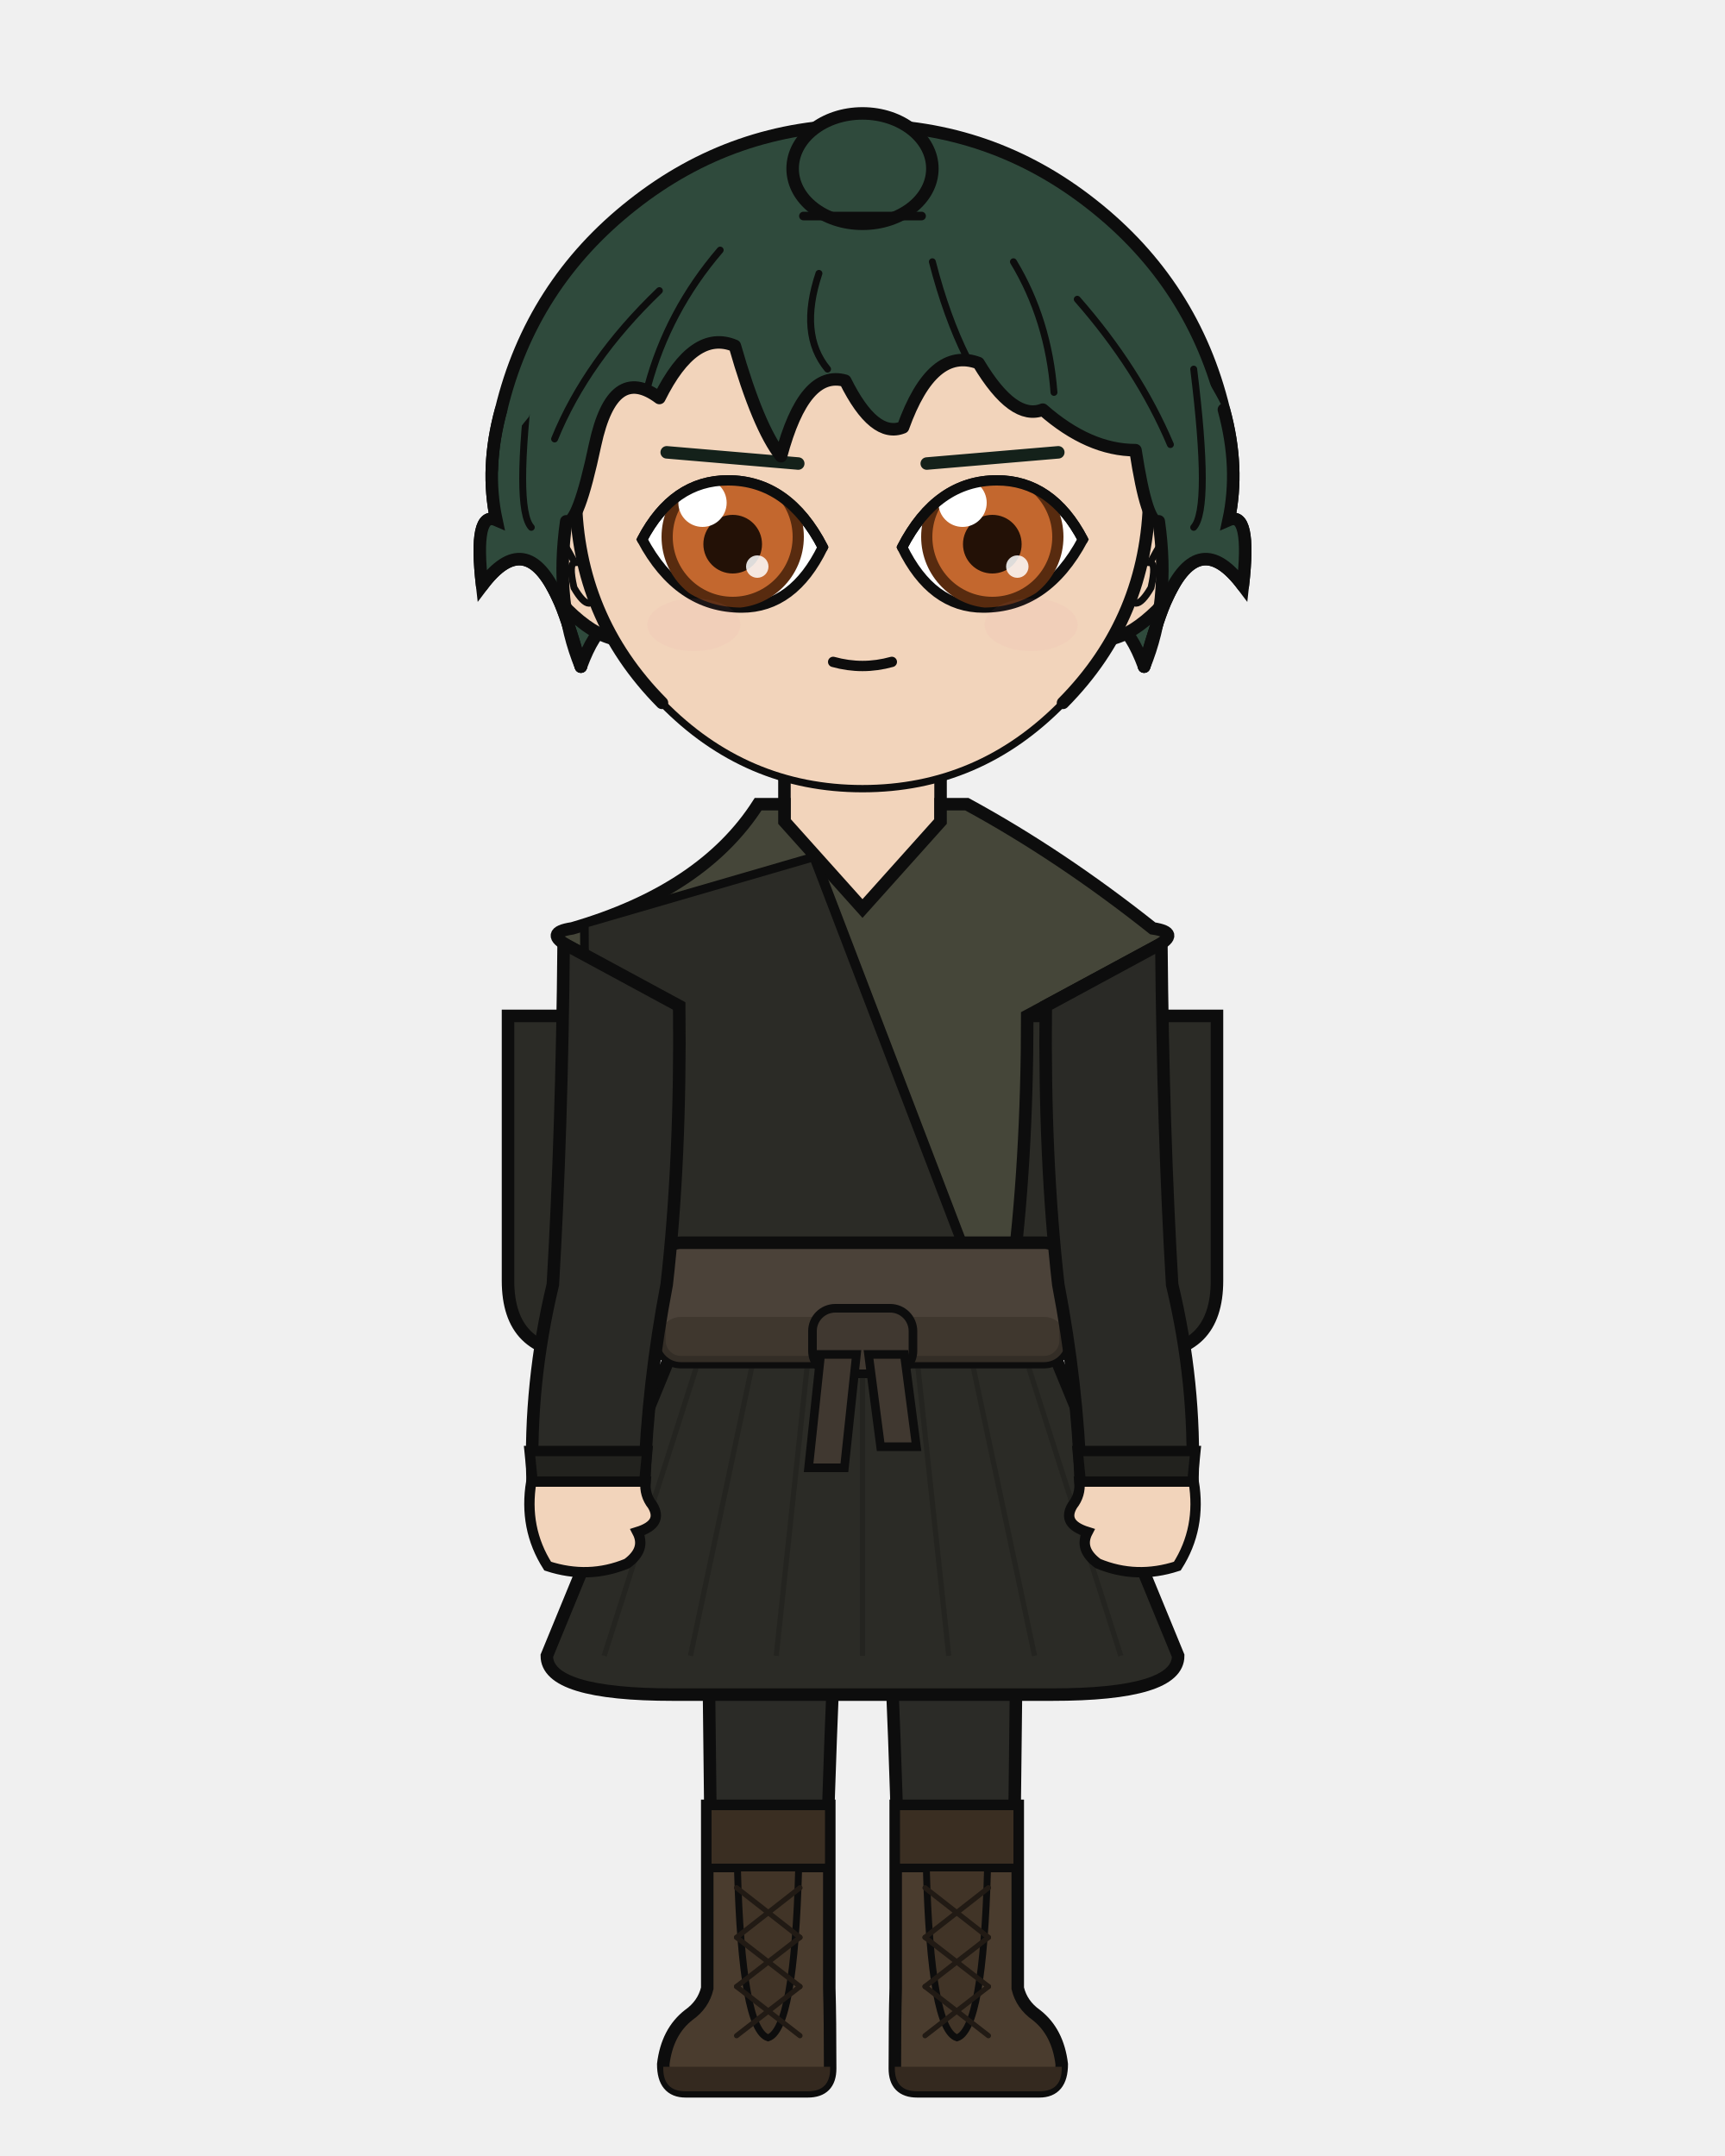
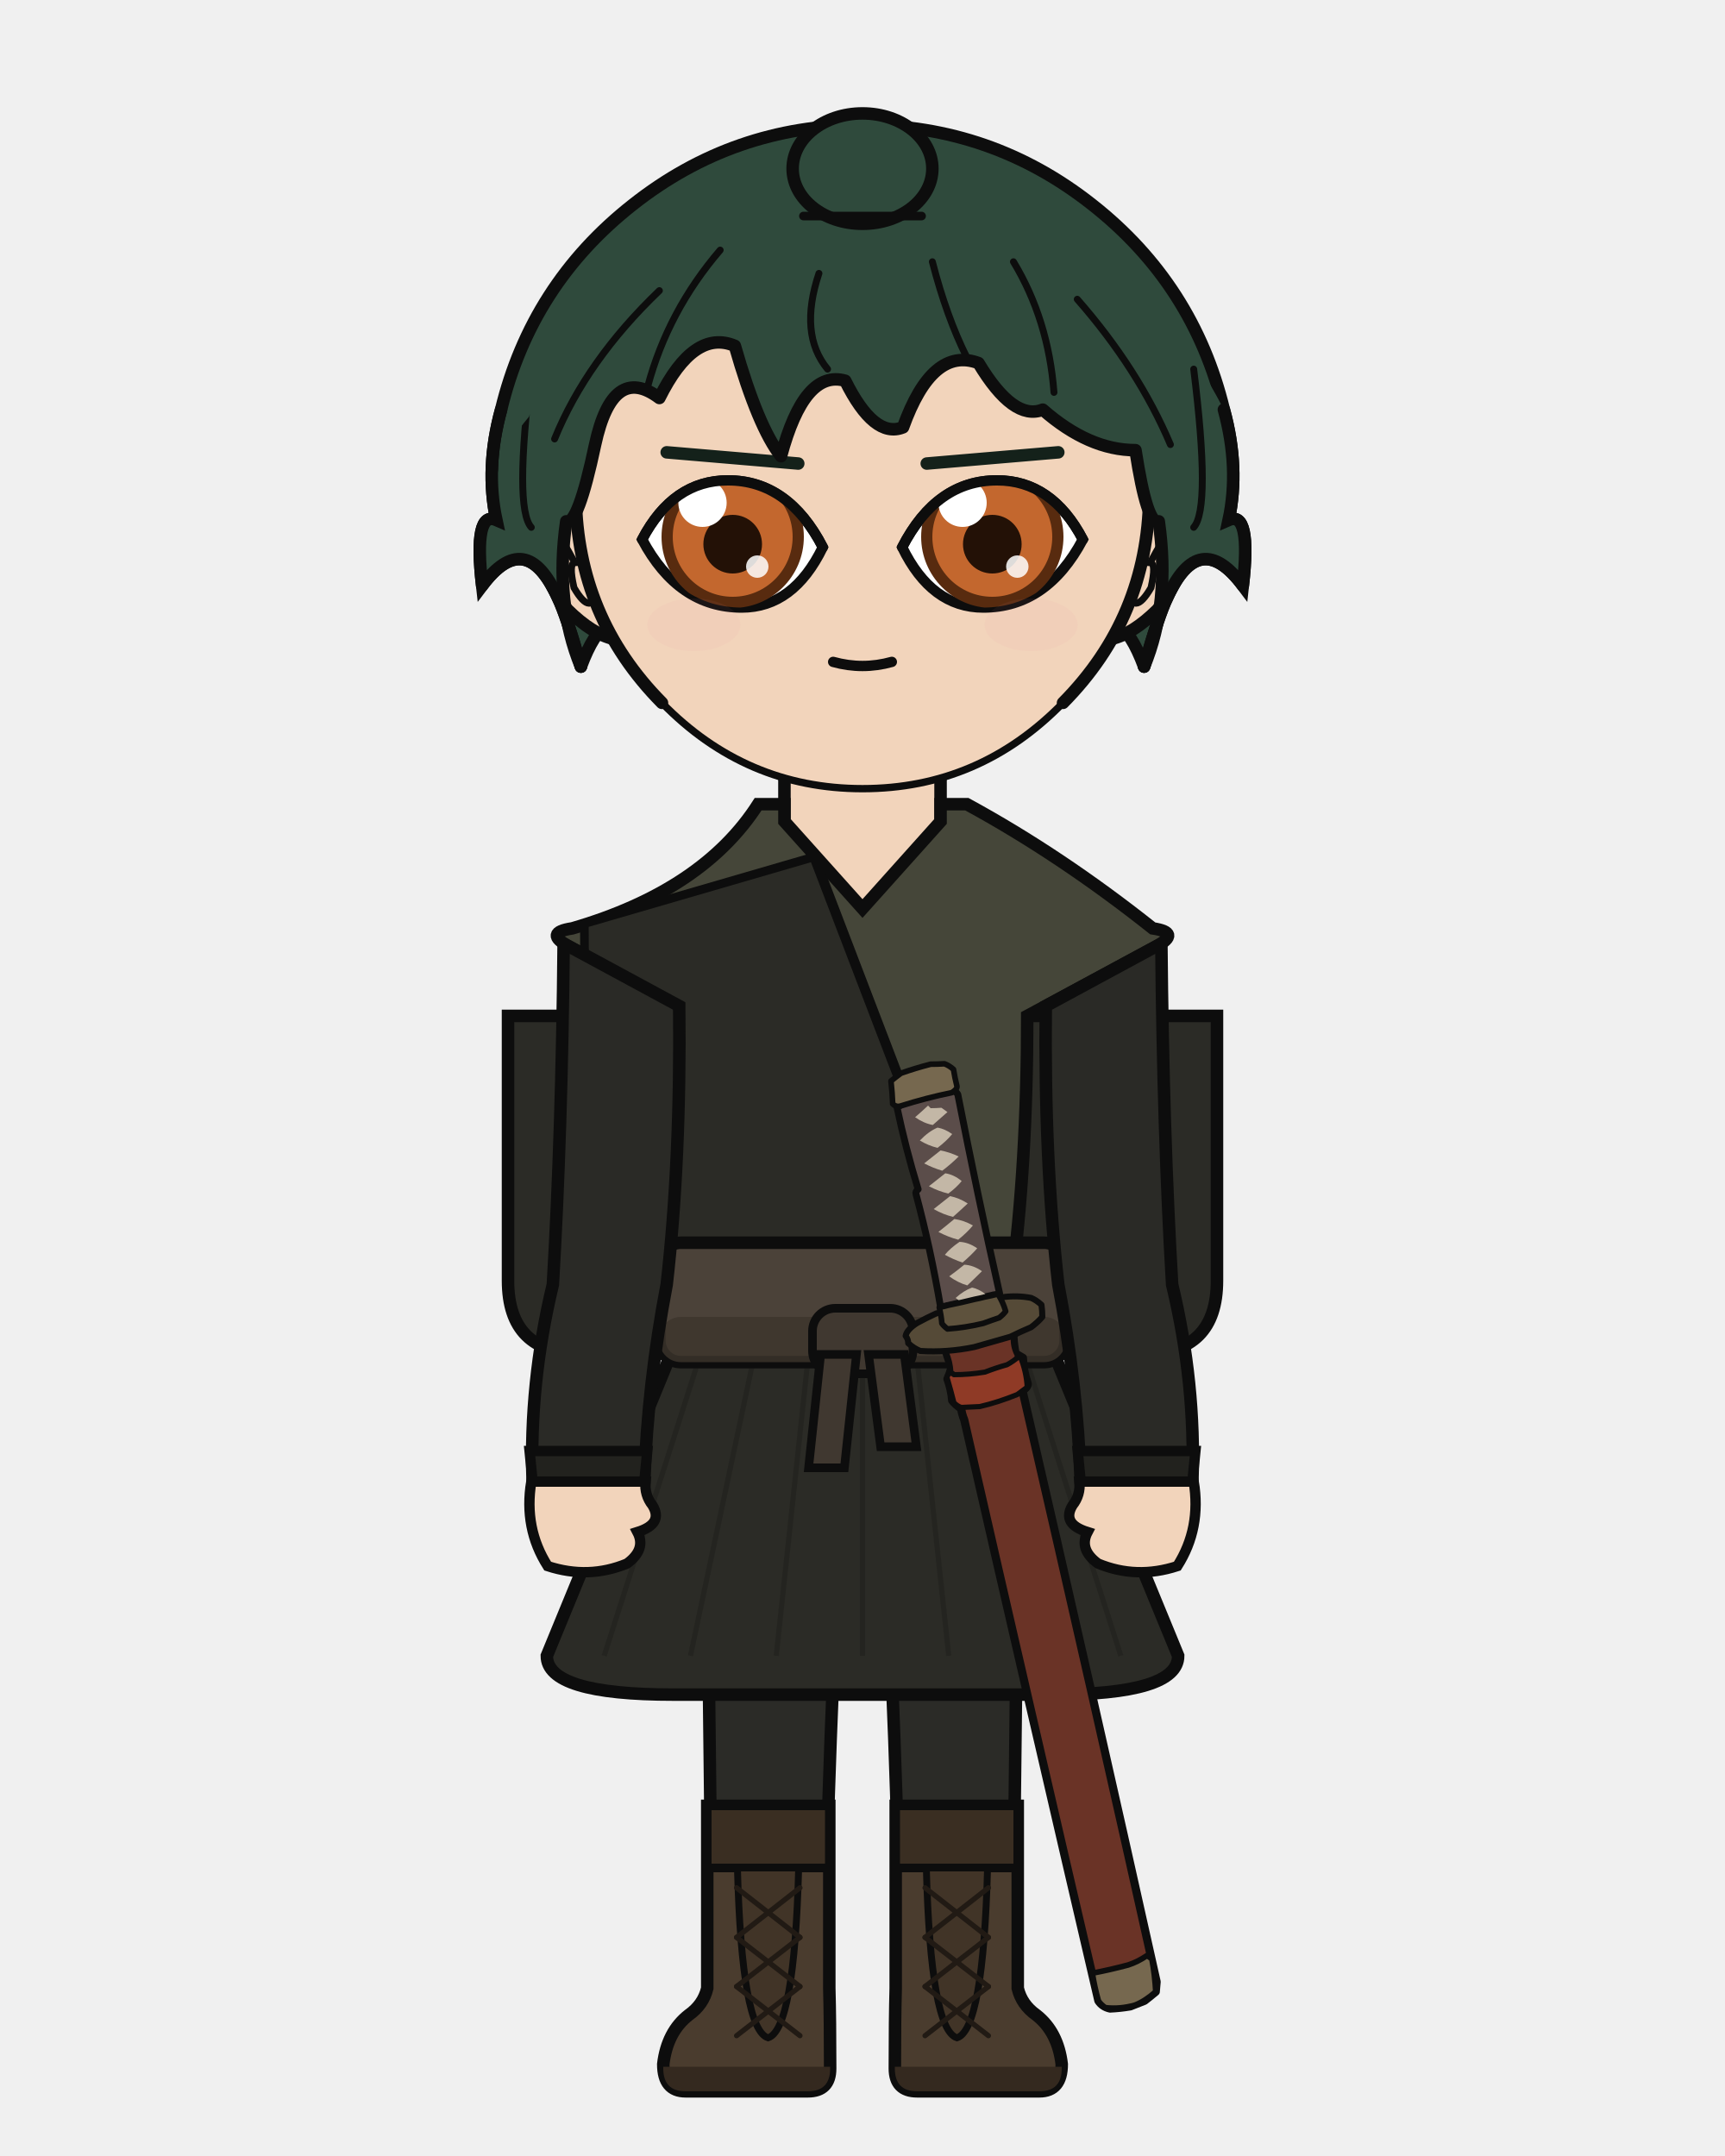
<svg xmlns="http://www.w3.org/2000/svg" width="400" height="500" viewBox="0 0 400 500">
  <defs>
    <clipPath id="hair-front">
      <path d="M 134.7 154.6 Q 128.6 139.8 131.3 120.9 Q 134.0 122.0 138.0 103.1 Q 142.1 84.2 152.9 92.3 Q 160.9 76.2 170.4 80.2 Q 175.8 99.1 181.1 105.8 Q 186.5 85.6 196.0 88.3 Q 202.7 101.8 209.4 99.1 Q 216.2 80.2 226.9 84.2 Q 235.0 97.7 241.8 95.0 Q 252.5 104.4 263.3 104.4 Q 266.0 122.0 268.7 120.9 Q 271.4 139.8 265.3 154.6 Q 268.7 142.5 270.7 138.5 Q 278.1 122.3 288.2 135.8 Q 290.2 118.3 284.9 120.6 Q 287.5 108.5 283.8 95.0 Q 270.8 69.8 249.2 52.8 Q 227.5 35.8 200.0 35.8 Q 172.5 35.8 150.8 52.8 Q 129.2 69.8 122.7 96.6 Q 112.5 108.5 115.1 120.6 Q 109.8 118.3 111.8 135.8 Q 121.9 122.3 129.3 138.5 Q 131.3 142.5 134.7 154.6 Z" />
    </clipPath>
  </defs>
  <path d="M 116.2 95.0 Q 123.2 66.0 146.7 47.5 Q 170.1 29.0 200.0 29.0 Q 229.9 29.0 253.3 47.5 Q 276.8 66.0 283.8 95.0 Q 287.5 108.5 284.9 120.6 Q 290.2 118.3 288.2 135.8 Q 278.1 122.3 270.7 138.5 Q 268.7 142.5 265.3 154.6 Q 259.3 138.5 252.5 147.9 Q 245.8 151.9 236.4 170.8 Q 220.2 151.9 200.0 156.0 Q 179.8 151.9 163.6 170.8 Q 154.2 151.9 147.5 147.9 Q 140.7 138.5 134.7 154.6 Q 131.3 142.5 129.3 138.5 Q 121.9 122.3 111.8 135.8 Q 109.8 118.3 115.1 120.6 Q 112.5 108.5 116.2 95.0 Z" fill="#2f4a3c" />
  <path d="M 116.2 95.0 Q 123.2 66.0 146.7 47.5 Q 170.1 29.0 200.0 29.0 Q 229.9 29.0 253.3 47.5 Q 276.8 66.0 283.8 95.0 Q 287.5 108.5 284.9 120.6 Q 290.2 118.3 288.2 135.8 Q 278.1 122.3 270.7 138.5 Q 268.7 142.5 265.3 154.6 Q 259.3 138.5 252.5 147.9 Q 245.8 151.9 236.4 170.8 Q 220.2 151.9 200.0 156.0 Q 179.8 151.9 163.6 170.8 Q 154.2 151.9 147.5 147.9 Q 140.7 138.5 134.7 154.6 Q 131.3 142.5 129.3 138.5 Q 121.9 122.3 111.8 135.8 Q 109.8 118.3 115.1 120.6 Q 112.5 108.5 116.2 95.0 Z" fill="none" stroke="#0d0d0d" stroke-width="2.9" stroke-linecap="round" stroke-linejoin="round" />
  <rect x="181.9" y="172.5" width="36.3" height="38.0" rx="12.7" fill="#f2d4bb" />
  <line x1="181.9" y1="172.5" x2="181.9" y2="210.5" stroke="#0d0d0d" stroke-width="2.9" />
  <line x1="218.1" y1="172.5" x2="218.1" y2="210.5" stroke="#0d0d0d" stroke-width="2.9" />
  <path d="M 162.4 300.1 L 237.6 300.1 Q 237.6 320.3 236.0 328.9 Q 236.0 375.2 234.7 461.1 L 209.0 461.1 Q 206.2 328.9 200.0 331.8 Q 193.8 328.9 191.0 461.1 L 165.3 461.1 Q 164.0 375.2 164.0 328.9 Q 162.4 320.3 162.4 300.1 Z" fill="#2b2b27" stroke="#0d0d0d" stroke-width="2.9" stroke-linejoin="round" />
  <line x1="200.0" y1="303.9" x2="200.0" y2="331.8" stroke="#22221f" stroke-width="1.3" opacity="0.8" />
  <path d="M 164.0 305.2 Q 171.8 314.7 179.7 327.3" fill="none" stroke="#22221f" stroke-width="1.3" opacity="0.8" />
  <path d="M 236.0 305.2 Q 228.2 314.7 220.3 327.3" fill="none" stroke="#22221f" stroke-width="1.3" opacity="0.8" />
  <path d="M 192.3 418.8 L 192.3 461.1 Q 192.5 468.3 192.5 479.7 Q 192.5 485.0 187.3 485.0 L 159.0 485.0 Q 153.8 485.0 153.8 478.7 Q 154.7 471.2 159.7 467.3 Q 163.1 464.9 164.0 461.1 L 164.0 418.8 Z" fill="#4a3c2e" stroke="#0d0d0d" stroke-width="2.9" />
  <path d="M 192.5 479.3 L 153.8 479.3 L 153.8 479.7 Q 153.8 485.0 159.0 485.0 L 187.3 485.0 Q 192.5 485.0 192.5 479.7 Z" fill="#34291f" />
  <rect x="164.0" y="418.8" width="28.3" height="14.4" fill="#3a2e22" stroke="#0d0d0d" stroke-width="2.0" />
  <path d="M 171.0 433.2 L 185.2 433.2 Q 184.2 470.7 178.1 472.6 Q 172.0 470.7 171.0 433.2 Z" fill="#413427" stroke="#0d0d0d" stroke-width="1.6" />
  <line x1="185.5" y1="437.8" x2="170.8" y2="449.3" stroke="#211a14" stroke-width="1.2" stroke-linecap="round" />
  <line x1="170.8" y1="437.8" x2="185.5" y2="449.3" stroke="#211a14" stroke-width="1.2" stroke-linecap="round" />
  <line x1="185.5" y1="449.3" x2="170.8" y2="460.7" stroke="#211a14" stroke-width="1.2" stroke-linecap="round" />
  <line x1="170.8" y1="449.3" x2="185.5" y2="460.7" stroke="#211a14" stroke-width="1.2" stroke-linecap="round" />
  <line x1="185.5" y1="460.7" x2="170.8" y2="472.1" stroke="#211a14" stroke-width="1.2" stroke-linecap="round" />
  <line x1="170.8" y1="460.7" x2="185.5" y2="472.1" stroke="#211a14" stroke-width="1.2" stroke-linecap="round" />
  <path d="M 207.7 418.8 L 207.7 461.1 Q 207.5 468.3 207.5 479.7 Q 207.5 485.0 212.7 485.0 L 241.0 485.0 Q 246.2 485.0 246.2 478.7 Q 245.3 471.2 240.3 467.3 Q 236.9 464.9 236.0 461.1 L 236.0 418.8 Z" fill="#4a3c2e" stroke="#0d0d0d" stroke-width="2.9" />
  <path d="M 207.5 479.3 L 246.2 479.3 L 246.2 479.7 Q 246.2 485.0 241.0 485.0 L 212.7 485.0 Q 207.5 485.0 207.5 479.7 Z" fill="#34291f" />
  <rect x="207.7" y="418.8" width="28.3" height="14.4" fill="#3a2e22" stroke="#0d0d0d" stroke-width="2.0" />
  <path d="M 214.8 433.2 L 229.0 433.2 Q 228.0 470.7 221.9 472.6 Q 215.8 470.7 214.8 433.2 Z" fill="#413427" stroke="#0d0d0d" stroke-width="1.6" />
  <line x1="229.2" y1="437.8" x2="214.5" y2="449.3" stroke="#211a14" stroke-width="1.2" stroke-linecap="round" />
  <line x1="214.5" y1="437.8" x2="229.2" y2="449.3" stroke="#211a14" stroke-width="1.2" stroke-linecap="round" />
  <line x1="229.2" y1="449.3" x2="214.5" y2="460.7" stroke="#211a14" stroke-width="1.2" stroke-linecap="round" />
  <line x1="214.5" y1="449.3" x2="229.2" y2="460.7" stroke="#211a14" stroke-width="1.2" stroke-linecap="round" />
  <line x1="229.2" y1="460.7" x2="214.5" y2="472.1" stroke="#211a14" stroke-width="1.2" stroke-linecap="round" />
  <line x1="214.5" y1="460.7" x2="229.2" y2="472.1" stroke="#211a14" stroke-width="1.2" stroke-linecap="round" />
  <path d="M 162.2 297.9 L 126.8 384.0 Q 126.8 393.0 156.1 393.0 L 243.9 393.0 Q 273.2 393.0 273.2 384.0 L 237.8 297.9 Z" fill="#2b2b26" stroke="#0d0d0d" stroke-width="2.9" />
  <line x1="167.6" y1="297.9" x2="140.1" y2="384.0" stroke="#22221e" stroke-width="1.2" opacity="0.75" />
  <line x1="178.4" y1="297.9" x2="160.1" y2="384.0" stroke="#22221e" stroke-width="1.2" opacity="0.75" />
  <line x1="189.2" y1="297.9" x2="180.0" y2="384.0" stroke="#22221e" stroke-width="1.2" opacity="0.75" />
  <line x1="200.0" y1="297.9" x2="200.0" y2="384.0" stroke="#22221e" stroke-width="1.2" opacity="0.75" />
  <line x1="210.8" y1="297.9" x2="220.0" y2="384.0" stroke="#22221e" stroke-width="1.2" opacity="0.75" />
  <line x1="221.6" y1="297.9" x2="239.9" y2="384.0" stroke="#22221e" stroke-width="1.2" opacity="0.75" />
  <line x1="232.4" y1="297.9" x2="259.9" y2="384.0" stroke="#22221e" stroke-width="1.2" opacity="0.75" />
  <path d="M 166.2 235.6 L 117.8 235.6 L 117.8 297.0 Q 117.8 313.9 134.7 313.9 L 166.2 313.9 Z" fill="#2b2b26" stroke="#0d0d0d" stroke-width="2.9" />
  <path d="M 233.8 235.6 L 282.2 235.6 L 282.2 297.0 Q 282.2 313.9 265.3 313.9 L 233.8 313.9 Z" fill="#2b2b26" stroke="#0d0d0d" stroke-width="2.9" />
  <path d="M 175.8 186.5 Q 163.0 206.5 132.7 215.3 Q 126.0 216.3 131.9 219.5 L 161.8 235.6 Q 161.8 269.9 165.5 297.9 Q 165.2 299.1 165.2 300.1 L 234.8 300.1 Q 234.8 299.1 234.5 297.9 Q 238.2 269.9 238.2 235.6 L 268.1 219.5 Q 274.0 216.3 267.3 215.3 Q 245.9 198.3 224.2 186.5 L 218.1 186.5 L 218.1 190.5 L 200.0 210.7 L 181.9 190.5 L 181.9 186.5 Z" fill="#454639" stroke="#0d0d0d" stroke-width="2.9" />
  <path d="M 188.8 198.7 L 135.5 214.2 Q 135.5 297.9 165.5 292.8 L 224.8 292.8 Z" fill="#2b2b26" stroke="#0d0d0d" stroke-width="2.0" />
  <path d="M 188.8 198.7 L 224.8 292.8" fill="none" stroke="#0d0d0d" stroke-width="2.3" stroke-linecap="round" />
  <rect x="152.9" y="288.2" width="94.2" height="27.7" rx="5.0" fill="#4b4239" stroke="#0d0d0d" stroke-width="2.9" />
  <rect x="152.9" y="305.4" width="94.2" height="10.5" rx="5.0" fill="#3c342c" opacity="0.8" />
  <rect x="188.4" y="303.4" width="23.3" height="15.2" rx="5.3" fill="#403830" stroke="#0d0d0d" stroke-width="2.0" />
  <path d="M 190.3 314.1 L 198.6 314.1 L 195.8 340.4 L 187.5 340.4 Z" fill="#403830" stroke="#0d0d0d" stroke-width="2.0" />
  <path d="M 201.4 314.1 L 209.7 314.1 L 212.5 335.5 L 204.2 335.5 Z" fill="#403830" stroke="#0d0d0d" stroke-width="2.0" />
+   <path d="M 262.1 465.3 Q 259.7 465.7 257.4 465.8 Q 255.6 465.4 254.7 464.0 Q 239.4 398.5 223.6 329.3 Q 223.0 327.8 222.9 326.7 Q 221.5 325.7 220.8 324.8 Q 220.6 322.3 219.7 319.8 Q 220.3 318.4 220.6 317.2 Q 220.0 315.4 219.4 313.6 Q 219.9 313.1 220.5 312.7 Q 223.7 312.4 227.0 311.8 Q 230.5 310.9 234.0 309.5 Q 234.5 309.4 235.0 310.0 Q 235.1 311.9 235.5 313.9 Q 236.3 314.4 237.2 314.9 Q 237.3 317.9 238.3 320.8 Q 238.5 321.6 237.1 322.5 Q 253.2 392.3 268.2 459.6 Q 268.1 460.8 268.0 461.9 Q 266.7 463.0 265.4 464.0 Q 263.8 464.6 262.1 465.3 Z" fill="#6a3326" stroke="#0d0d0d" stroke-width="1.9" stroke-linejoin="round" />
+   <path d="M 235.0 310.0 Q 234.8 312.1 235.8 314.1 Q 236.2 315.1 235.0 316.2 Q 230.7 317.9 226.5 319.1 Q 224.6 319.2 222.6 319.3 Q 221.6 319.1 220.5 318.3 Q 220.4 315.9 219.4 313.6 Q 219.9 313.1 220.5 312.7 Q 223.7 312.4 227.0 311.8 Q 230.5 310.9 234.0 309.5 Q 234.5 309.4 235.0 310.0 Z" fill="#6a3326" stroke="#0d0d0d" stroke-width="1.2" stroke-linejoin="round" />
+   <path d="M 236.5 314.4 Q 238.0 318.0 238.2 321.7 Q 237.1 322.5 235.9 323.4 Q 231.5 325.2 227.2 326.2 Q 225.0 326.3 222.9 326.4 Q 222.0 326.1 221.2 325.3 Q 220.5 322.5 219.7 319.8 Q 219.4 319.0 220.5 318.3 Q 220.9 318.6 221.2 318.8 Q 224.8 318.8 228.4 318.2 Q 231.0 317.2 233.5 316.5 Q 235.0 315.7 236.5 314.4 Z" fill="#8f3a26" stroke="#0d0d0d" stroke-width="1.2" stroke-linejoin="round" />
+   <path d="M 266.0 453.5 Q 266.6 453.9 267.1 454.3 Q 267.8 458.1 268.0 461.9 Q 265.5 464.1 263.2 465.0 Q 259.7 466.0 256.3 465.6 Q 255.2 464.8 254.7 464.0 Q 253.8 460.8 253.3 457.6 Q 257.5 456.8 261.6 455.7 Q 263.8 455.0 266.0 453.5 Z" fill="#76684f" stroke="#0d0d0d" stroke-width="1.3" stroke-linejoin="round" />
+   <path d="M 210.0 309.8 Q 210.3 308.3 212.7 306.8 Q 214.9 305.6 217.1 304.6 Q 218.0 304.3 218.9 305.1 Q 218.5 306.4 219.4 307.6 Q 221.9 307.5 224.5 307.4 Q 227.4 306.4 230.2 305.9 Q 231.4 305.3 232.5 304.7 Q 232.6 303.1 232.0 301.6 Q 231.9 301.2 232.7 300.8 Q 236.0 300.4 239.1 301.0 Q 240.3 301.5 241.5 302.6 Q 241.7 304.0 241.7 305.4 Q 240.8 306.5 239.1 307.8 Q 236.7 308.8 234.3 310.0 Q 230.1 311.2 225.9 312.4 Q 219.6 313.7 213.4 313.3 Q 211.9 312.7 210.6 311.5 Q 210.6 310.6 210.0 309.8 Z" fill="#554a37" stroke="#0d0d0d" stroke-width="1.4" stroke-linejoin="round" />
+   <path d="M 221.1 252.8 Q 221.8 253.3 222.1 253.8 Q 226.6 276.8 231.8 300.0 Q 231.3 300.2 230.4 300.3 Q 224.9 301.6 219.2 302.9 Q 218.4 303.1 218.1 303.1 Q 215.8 289.6 212.4 276.9 Q 212.2 276.4 212.9 275.8 Q 210.0 266.3 208.0 256.8 Q 210.1 255.5 212.0 254.9 Q 216.6 254.1 221.1 252.8 Z" fill="#5b4d4a" stroke="#0d0d0d" stroke-width="1.6" stroke-linejoin="round" />
+   <path d="M 207.4 250.4 Q 208.1 249.8 208.8 249.2 Q 211.2 248.4 213.6 247.5 Q 214.3 247.5 215.1 247.4 Q 215.5 247.8 216.1 248.2 Q 215.5 248.7 214.9 249.1 Q 213.3 249.4 211.7 249.9 Q 210.5 250.5 209.4 251.4 Q 208.3 251.2 207.4 250.4 Z" fill="#c3b7a6" />
+   <path d="M 219.7 257.9 Q 218.0 259.4 216.3 260.9 Q 214.2 260.5 212.2 259.1 Q 213.7 257.8 215.2 256.4 Q 215.5 256.7 215.8 257.0 Q 217.1 257.0 218.3 256.9 Q 219.0 257.4 219.7 257.9 Z" fill="#c3b7a6" />
+   <path d="M 213.3 264.5 Q 215.3 262.4 217.4 261.5 Q 219.1 261.8 220.8 263.0 Q 219.5 264.6 217.4 266.2 Q 215.3 265.7 213.3 264.5 Z" fill="#c3b7a6" />
+   <path d="M 214.3 269.8 Q 216.2 268.3 218.1 266.8 Q 220.2 267.2 222.3 268.2 Q 220.6 269.9 218.5 271.5 Q 216.4 270.9 214.3 269.8 Z" fill="#c3b7a6" />
+   <path d="M 215.4 275.1 Q 217.3 273.6 219.2 272.1 Q 221.2 272.4 223.0 273.9 Q 221.8 275.4 219.9 276.8 Q 217.7 276.3 215.4 275.1 Z" fill="#c3b7a6" />
+   <path d="M 216.5 280.4 Q 218.4 278.9 220.3 277.4 Q 222.4 277.8 224.4 279.1 Q 222.8 280.6 221.0 282.2 Q 218.8 281.7 216.5 280.4 Z" fill="#c3b7a6" />
+   <path d="M 217.6 285.7 Q 219.5 284.2 221.3 282.7 Q 223.5 283.0 225.6 284.2 Q 224.3 285.8 222.2 287.5 Q 219.9 286.9 217.6 285.7 Z" fill="#c3b7a6" />
+   <path d="M 219.1 291.0 Q 220.3 289.5 222.5 288.0 Q 224.6 288.1 226.6 289.5 Q 225.2 291.1 223.2 292.8 Q 221.1 292.1 219.1 291.0 Z" fill="#c3b7a6" />
+   <path d="M 220.1 296.0 Q 221.9 294.7 223.6 293.3 Q 225.7 293.4 227.7 294.8 Q 226.1 296.4 224.3 298.1 Q 222.2 297.5 220.1 296.0 Z" fill="#c3b7a6" />
+   <path d="M 228.5 300.1 Q 227.0 301.3 225.5 302.5 Q 224.2 302.4 223.0 302.1 Q 222.3 301.6 221.6 301.0 Q 223.5 299.3 225.4 298.6 Q 226.9 298.9 228.5 300.1 Z" fill="#c3b7a6" />
+   <path d="M 233.2 304.1 Q 232.7 304.8 231.7 305.6 Q 229.9 306.2 228.0 306.9 Q 223.9 307.9 219.7 308.2 Q 218.8 307.5 218.4 306.9 Q 218.3 305.3 217.8 303.2 Q 218.8 303.0 219.9 302.7 Q 222.9 302.1 226.1 301.3 Q 227.2 301.1 228.3 300.8 Q 229.9 300.5 231.4 300.1 Q 232.6 302.0 233.2 304.1 Z" fill="#5e523d" stroke="#0d0d0d" stroke-width="1.3" stroke-linejoin="round" />
+   <path d="M 207.0 256.0 Q 206.9 253.4 206.6 250.7 Q 207.7 249.8 208.9 248.9 Q 212.3 247.7 215.8 246.8 Q 217.4 246.8 219.0 246.7 Q 220.1 247.1 221.1 248.0 Q 221.4 249.9 221.9 251.9 Q 222.0 252.6 220.7 253.4 Q 214.8 254.6 208.8 256.5 Q 207.8 256.8 207.0 256.0 Z" fill="#76684f" stroke="#0d0d0d" stroke-width="1.3" stroke-linejoin="round" />
  <path d="M 157.5 233.3 L 130.7 218.8 Q 130.3 262.3 128.2 297.9 Q 122.7 320.8 123.5 343.6 L 149.4 343.6 Q 150.2 320.8 154.6 297.9 Q 157.9 268.8 157.5 233.3 Z" fill="#2a2a26" stroke="#0d0d0d" stroke-width="2.9" />
  <path d="M 122.8 336.5 L 150.1 336.5 L 149.4 343.6 L 123.5 343.6 Z" fill="#22221e" stroke="#0d0d0d" stroke-width="2.4" />
  <path d="M 123.2 343.6 Q 121.4 354.4 127.0 363.2 Q 136.5 366.3 145.4 362.6 Q 149.9 359.3 147.8 355.3 Q 153.9 353.4 151.3 349.1 Q 149.4 346.7 149.7 343.6 Z" fill="#f2d4bb" stroke="#0d0d0d" stroke-width="2.4" />
  <path d="M 242.5 233.3 L 269.3 218.8 Q 269.7 262.3 271.8 297.9 Q 277.3 320.8 276.5 343.6 L 250.6 343.6 Q 249.8 320.8 245.4 297.9 Q 242.1 268.8 242.5 233.3 Z" fill="#2a2a26" stroke="#0d0d0d" stroke-width="2.9" />
  <path d="M 249.9 336.5 L 277.2 336.5 L 276.5 343.6 L 250.6 343.6 Z" fill="#22221e" stroke="#0d0d0d" stroke-width="2.4" />
  <path d="M 276.8 343.6 Q 278.6 354.4 273.0 363.2 Q 263.5 366.3 254.6 362.6 Q 250.1 359.3 252.2 355.3 Q 246.1 353.4 248.7 349.1 Q 250.6 346.7 250.3 343.6 Z" fill="#f2d4bb" stroke="#0d0d0d" stroke-width="2.4" />
  <path d="M 133.5 117.2 Q 129.6 117.5 127.2 121.4 Q 125.1 125.7 126.5 132.7 Q 128.6 137.7 131.6 141.4 Q 137.4 147.1 142.4 148.2 Z" fill="#f2d4bb" />
  <path d="M 133.5 117.2 Q 129.6 117.5 127.2 121.4 Q 125.1 125.7 126.5 132.7 Q 128.6 137.7 131.6 141.4 Q 137.4 147.1 142.4 148.2" fill="none" stroke="#0d0d0d" stroke-width="2.9" stroke-linecap="round" />
  <path d="M 128.5 129.8 Q 127.8 126.4 128.3 125.1 Q 129.1 124.3 130.3 125.3 Q 131.8 127.7 133.3 130.5 Q 131.8 130.6 133.1 136.3 Q 135.2 139.9 136.6 139.9" fill="none" stroke="#0d0d0d" stroke-width="1.6" stroke-linecap="round" />
  <path d="M 266.5 117.2 Q 270.4 117.5 272.8 121.4 Q 274.9 125.7 273.5 132.7 Q 271.4 137.7 268.4 141.4 Q 262.6 147.1 257.6 148.2 Z" fill="#f2d4bb" />
  <path d="M 266.5 117.2 Q 270.4 117.5 272.8 121.4 Q 274.9 125.7 273.5 132.7 Q 271.4 137.7 268.4 141.4 Q 262.6 147.1 257.6 148.2" fill="none" stroke="#0d0d0d" stroke-width="2.9" stroke-linecap="round" />
  <path d="M 271.5 129.8 Q 272.2 126.4 271.7 125.1 Q 270.9 124.3 269.7 125.3 Q 268.2 127.7 266.7 130.5 Q 268.2 130.6 266.9 136.3 Q 264.8 139.9 263.4 139.9" fill="none" stroke="#0d0d0d" stroke-width="1.6" stroke-linecap="round" />
  <path d="M 200.0 47.9 Q 227.6 47.9 247.1 67.6 Q 266.7 87.3 266.5 115.2 Q 266.1 143.2 246.5 163.0 Q 227.1 182.9 200.0 182.9 Q 172.9 182.9 153.5 163.0 Q 133.9 143.2 133.5 115.2 Q 133.3 87.3 152.9 67.6 Q 172.4 47.9 200.0 47.9 Z" fill="#f2d4bb" />
  <path d="M 153.5 163.0 Q 133.9 143.2 133.5 115.2 Q 133.3 87.3 152.9 67.6 Q 172.4 47.9 200.0 47.9 Q 227.6 47.9 247.1 67.6 Q 266.7 87.3 266.5 115.2 Q 266.1 143.2 246.5 163.0" fill="none" stroke="#0d0d0d" stroke-width="2.9" stroke-linecap="round" />
  <path d="M 246.5 163.0 Q 227.1 182.9 200.0 182.9 Q 172.9 182.9 153.5 163.0" fill="none" stroke="#0d0d0d" stroke-width="1.7" stroke-linecap="round" />
  <line x1="185.1" y1="107.5" x2="154.6" y2="104.9" stroke="#14211a" stroke-width="2.9" stroke-linecap="round" />
  <defs>
    <clipPath id="eye-l">
      <path d="M 190.8 126.9 Q 182.8 111.4 168.8 111.4 Q 156.1 111.4 148.9 125.1 Q 157.3 140.9 172.0 140.9 Q 184.0 140.9 190.8 126.9 Z" />
    </clipPath>
  </defs>
  <path d="M 190.8 126.9 Q 182.8 111.4 168.8 111.4 Q 156.1 111.4 148.9 125.1 Q 157.3 140.9 172.0 140.9 Q 184.0 140.9 190.8 126.9 Z" fill="white" stroke="#0d0d0d" stroke-width="2.4" />
  <g clip-path="url(#eye-l)">
    <circle cx="169.9" cy="124.5" r="16.5" fill="#582b0f" />
    <circle cx="169.9" cy="124.5" r="13.9" fill="#c3672e" />
    <circle cx="169.9" cy="126.2" r="6.8" fill="#231106" />
    <circle cx="162.9" cy="116.6" r="5.6" fill="white" />
    <circle cx="175.6" cy="131.4" r="2.6" fill="white" opacity="0.85" />
  </g>
  <path d="M 190.8 126.9 Q 182.8 111.4 168.8 111.4 Q 156.1 111.4 148.9 125.1" fill="none" stroke="#0d0d0d" stroke-width="2.4" stroke-linecap="round" />
  <line x1="214.9" y1="107.5" x2="245.4" y2="104.9" stroke="#14211a" stroke-width="2.9" stroke-linecap="round" />
  <defs>
    <clipPath id="eye-r">
      <path d="M 209.2 126.9 Q 217.2 111.4 231.2 111.4 Q 243.9 111.4 251.1 125.1 Q 242.7 140.9 228.0 140.9 Q 216.0 140.9 209.2 126.9 Z" />
    </clipPath>
  </defs>
  <path d="M 209.2 126.9 Q 217.2 111.4 231.2 111.4 Q 243.9 111.4 251.1 125.1 Q 242.7 140.9 228.0 140.9 Q 216.0 140.9 209.2 126.9 Z" fill="white" stroke="#0d0d0d" stroke-width="2.4" />
  <g clip-path="url(#eye-r)">
    <circle cx="230.1" cy="124.5" r="16.5" fill="#582b0f" />
    <circle cx="230.1" cy="124.5" r="13.9" fill="#c3672e" />
    <circle cx="230.1" cy="126.2" r="6.8" fill="#231106" />
    <circle cx="223.2" cy="116.6" r="5.6" fill="white" />
    <circle cx="235.9" cy="131.4" r="2.6" fill="white" opacity="0.85" />
  </g>
  <path d="M 209.2 126.9 Q 217.2 111.4 231.2 111.4 Q 243.9 111.4 251.1 125.1" fill="none" stroke="#0d0d0d" stroke-width="2.4" stroke-linecap="round" />
  <path d="M 193.2 153.5 Q 200.0 155.4 206.8 153.5" fill="none" stroke="#0d0d0d" stroke-width="2.4" stroke-linecap="round" />
  <ellipse cx="160.9" cy="144.9" rx="10.8" ry="6.1" fill="#e8879a" opacity="0.07" />
  <ellipse cx="239.1" cy="144.9" rx="10.8" ry="6.1" fill="#e8879a" opacity="0.07" />
  <path d="M 134.7 154.6 Q 128.6 139.8 131.3 120.9 Q 134.0 122.0 138.0 103.1 Q 142.1 84.2 152.9 92.3 Q 160.9 76.2 170.4 80.2 Q 175.8 99.1 181.1 105.8 Q 186.5 85.6 196.0 88.3 Q 202.7 101.8 209.4 99.1 Q 216.2 80.2 226.9 84.2 Q 235.0 97.7 241.8 95.0 Q 252.5 104.4 263.3 104.4 Q 266.0 122.0 268.7 120.9 Q 271.4 139.8 265.3 154.6 Q 268.7 142.5 270.7 138.5 Q 278.1 122.3 288.2 135.8 Q 290.2 118.3 284.9 120.6 Q 287.5 108.5 283.8 95.0 Q 270.8 69.8 249.2 52.8 Q 227.5 35.8 200.0 35.8 Q 172.5 35.8 150.8 52.8 Q 129.2 69.8 122.7 96.6 Q 112.5 108.5 115.1 120.6 Q 109.8 118.3 111.8 135.8 Q 121.9 122.3 129.3 138.5 Q 131.3 142.5 134.7 154.6 Z" fill="#2f4a3c" />
  <path d="M 134.7 154.6 Q 128.6 139.8 131.3 120.9 Q 134.0 122.0 138.0 103.1 Q 142.1 84.2 152.9 92.3 Q 160.9 76.2 170.4 80.2 Q 175.8 99.1 181.1 105.8 Q 186.5 85.6 196.0 88.3 Q 202.7 101.8 209.4 99.1 Q 216.2 80.2 226.9 84.2 Q 235.0 97.7 241.8 95.0 Q 252.5 104.4 263.3 104.4 Q 266.0 122.0 268.7 120.9 Q 271.4 139.8 265.3 154.6" fill="none" stroke="#0d0d0d" stroke-width="2.9" stroke-linecap="round" stroke-linejoin="round" />
  <path d="M 265.3 154.6 Q 268.7 142.5 270.7 138.5 Q 278.1 122.3 288.2 135.8 Q 290.2 118.3 284.9 120.6 Q 287.5 108.5 283.8 95.0" fill="none" stroke="#0d0d0d" stroke-width="2.9" stroke-linecap="round" />
  <path d="M 134.7 154.6 Q 131.3 142.5 129.3 138.5 Q 121.9 122.3 111.8 135.8 Q 109.8 118.3 115.1 120.6 Q 112.5 108.5 116.2 95.0" fill="none" stroke="#0d0d0d" stroke-width="2.9" stroke-linecap="round" />
  <path d="M 167.0 58.0 Q 154.9 72.1 150.2 89.6" fill="none" stroke="#0d0d0d" stroke-width="1.6" stroke-linecap="round" clip-path="url(#hair-front)" />
  <path d="M 189.9 63.4 Q 185.2 77.5 191.9 85.6" fill="none" stroke="#0d0d0d" stroke-width="1.6" stroke-linecap="round" clip-path="url(#hair-front)" />
  <path d="M 216.2 60.7 Q 219.5 73.5 224.2 82.9" fill="none" stroke="#0d0d0d" stroke-width="1.6" stroke-linecap="round" clip-path="url(#hair-front)" />
  <path d="M 235.0 60.7 Q 243.1 74.1 244.4 91.0" fill="none" stroke="#0d0d0d" stroke-width="1.6" stroke-linecap="round" clip-path="url(#hair-front)" />
  <path d="M 249.8 69.4 Q 264.0 85.6 271.4 103.1" fill="none" stroke="#0d0d0d" stroke-width="1.6" stroke-linecap="round" clip-path="url(#hair-front)" />
  <path d="M 152.9 67.4 Q 136.0 83.6 128.6 101.8" fill="none" stroke="#0d0d0d" stroke-width="1.6" stroke-linecap="round" clip-path="url(#hair-front)" />
  <path d="M 276.8 85.6 Q 280.8 117.9 276.8 122.3" fill="none" stroke="#0d0d0d" stroke-width="1.6" stroke-linecap="round" clip-path="url(#hair-front)" />
  <path d="M 123.2 85.6 Q 119.2 117.9 123.2 122.3" fill="none" stroke="#0d0d0d" stroke-width="1.6" stroke-linecap="round" clip-path="url(#hair-front)" />
  <ellipse cx="200.0" cy="39.1" rx="16.2" ry="12.8" fill="#2f4a3c" stroke="#0d0d0d" stroke-width="2.9" />
  <path d="M 186.3 50.1 L 213.7 50.1" fill="none" stroke="#0d0d0d" stroke-width="2.0" stroke-linecap="round" />
</svg>
